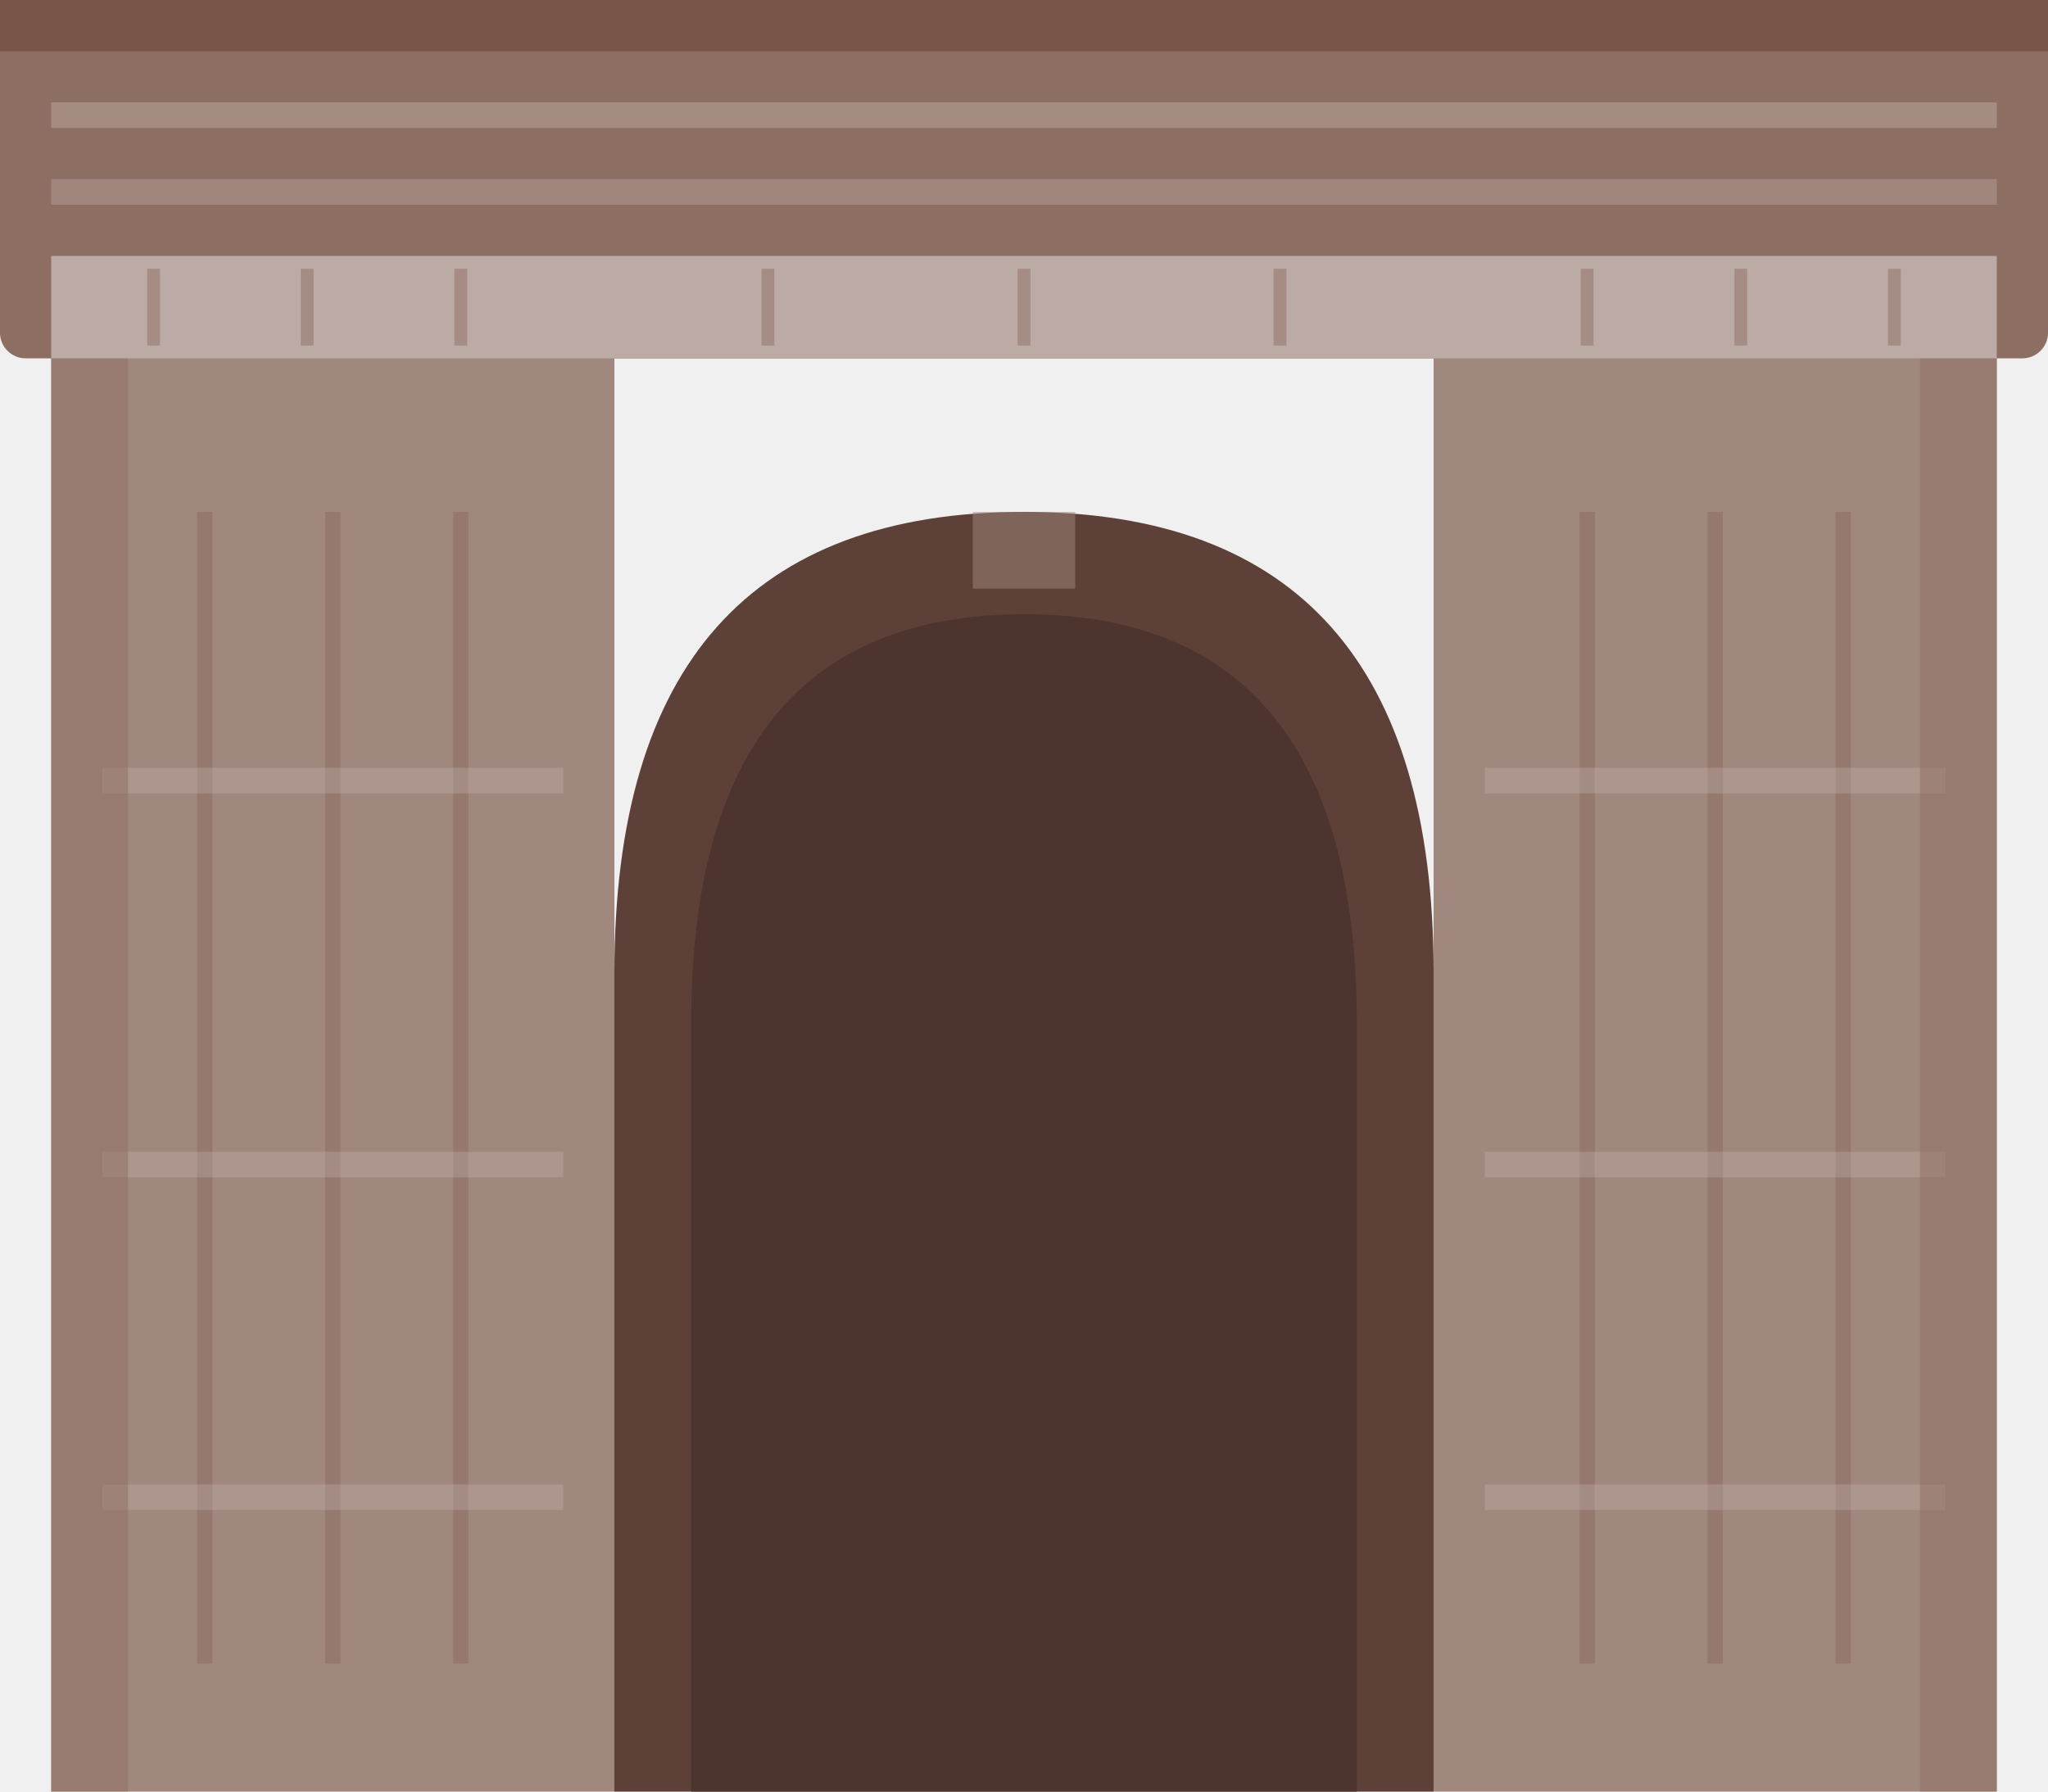
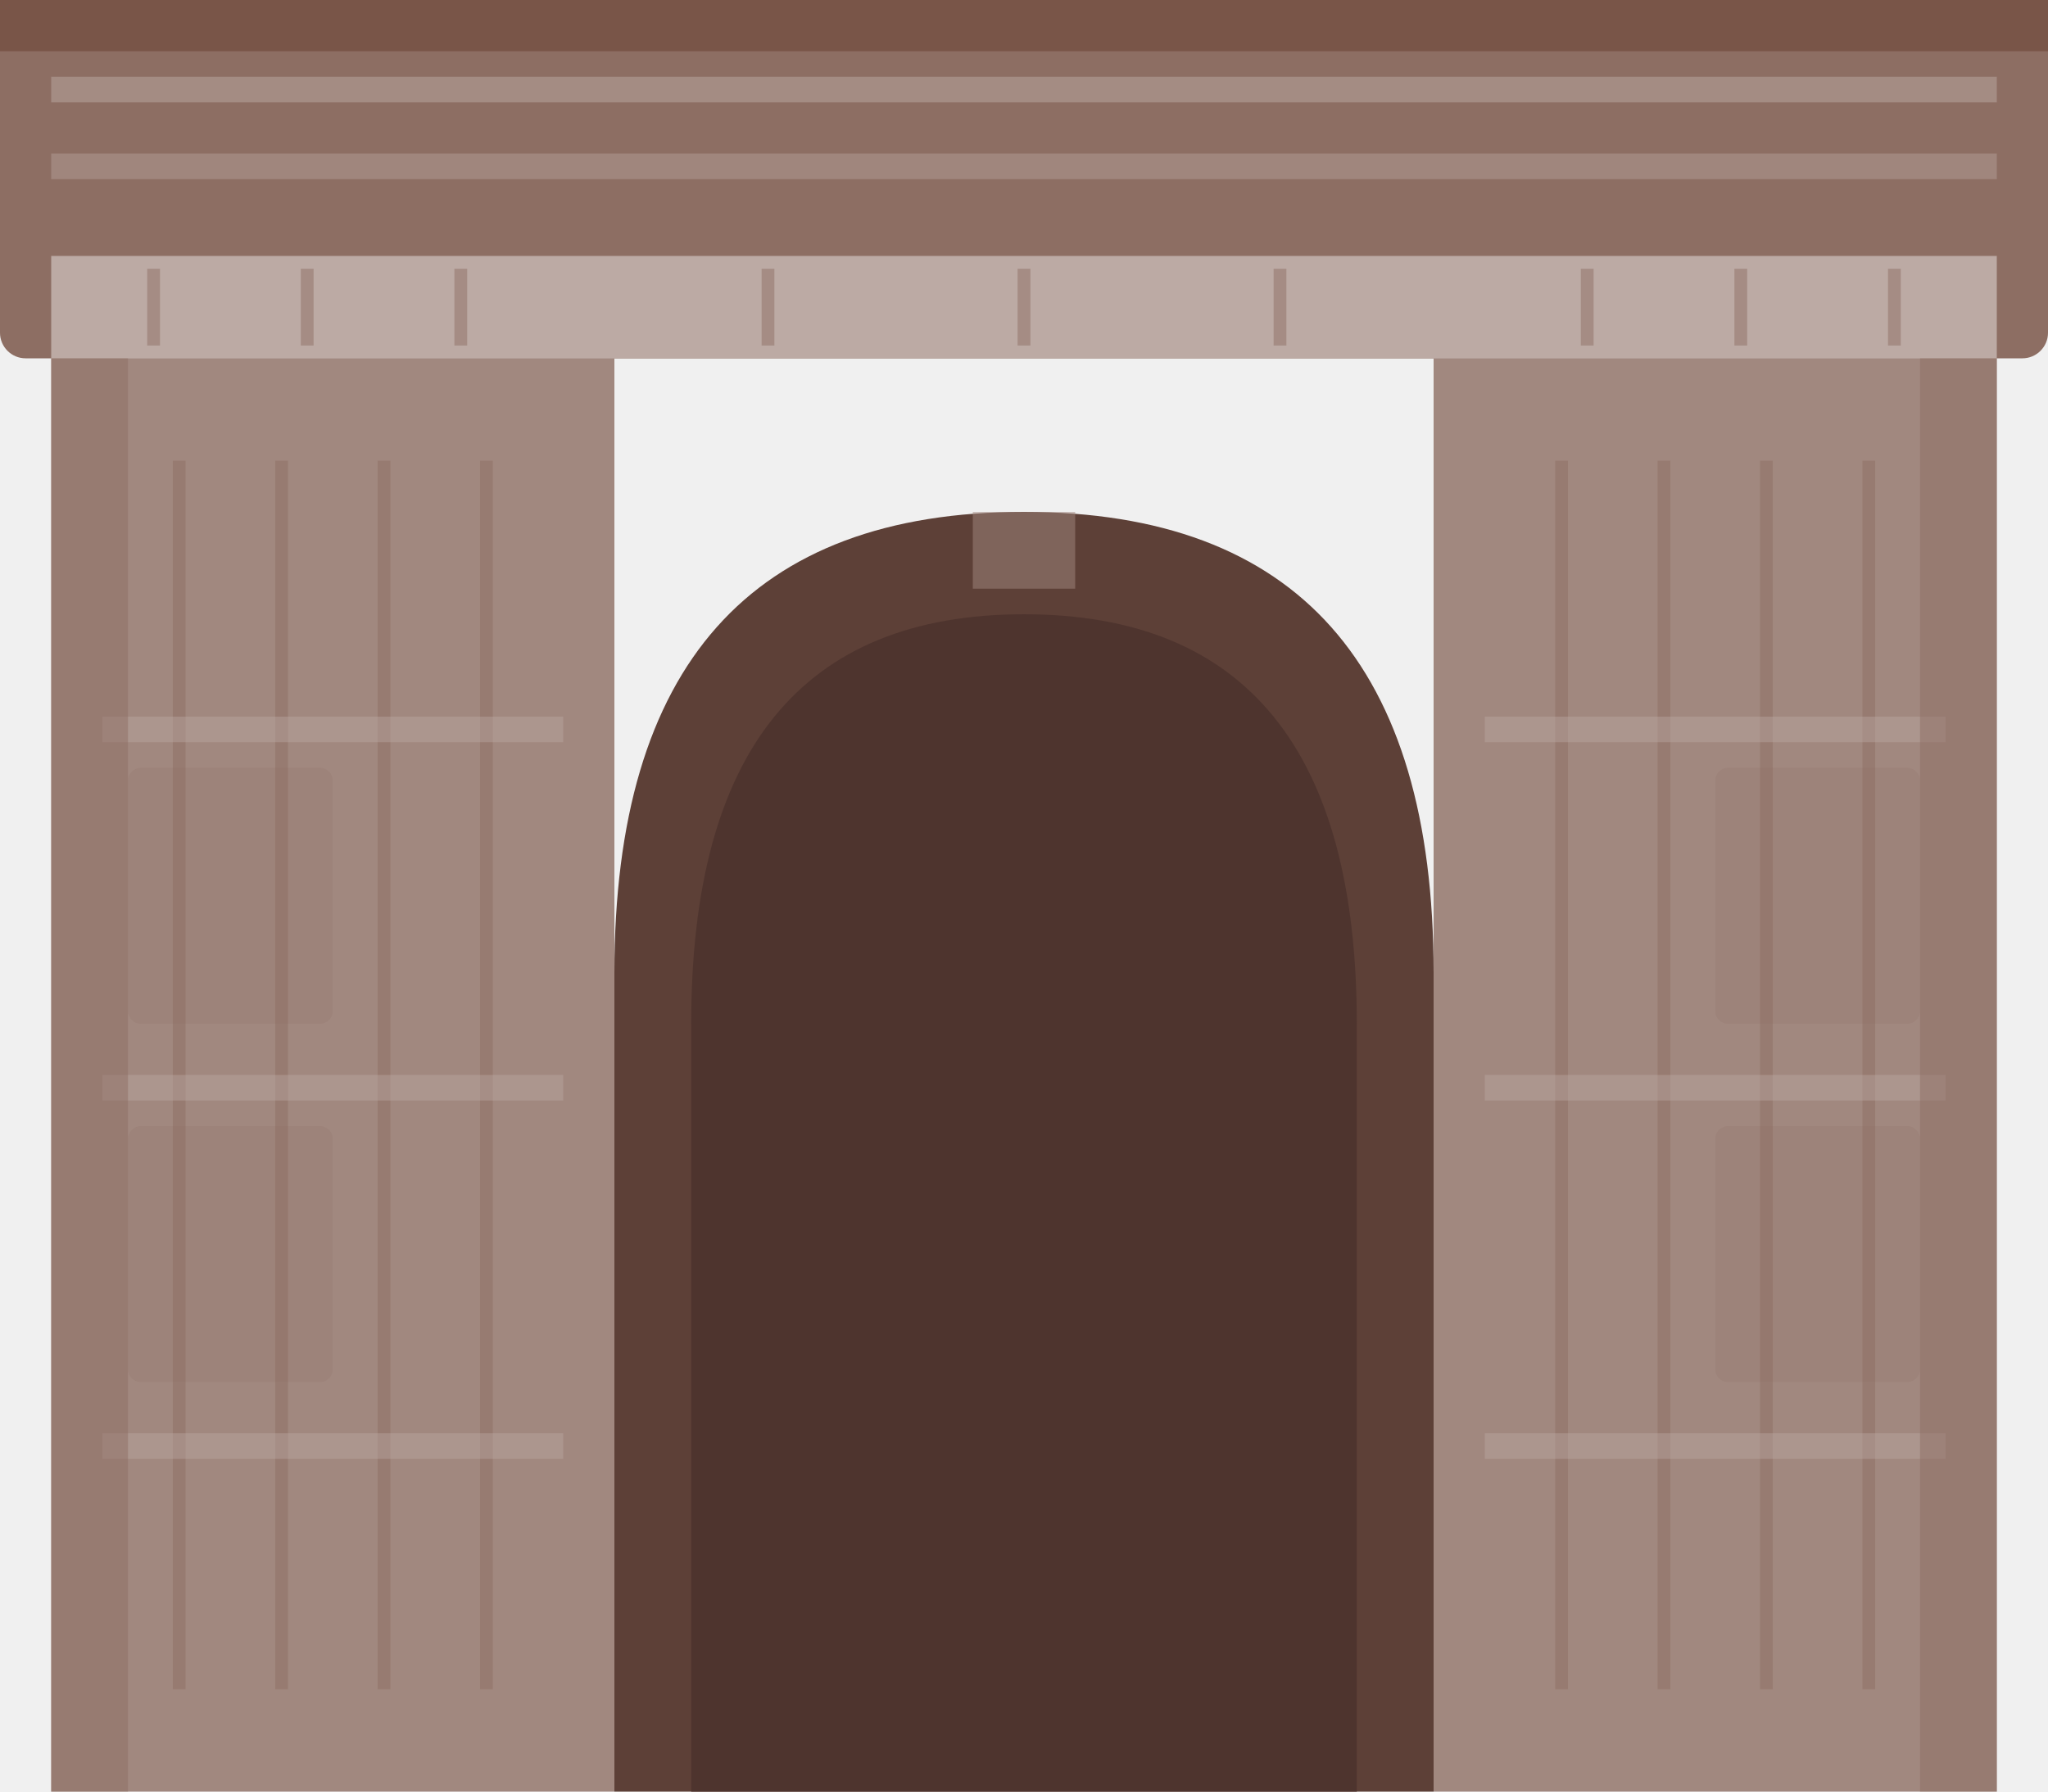
<svg xmlns="http://www.w3.org/2000/svg" viewBox="0 0 80 70">
  <rect x="2" y="14" width="22" height="56" fill="#A1887F" />
  <rect x="56" y="14" width="22" height="56" fill="#A1887F" />
-   <line x1="8" y1="20" x2="8" y2="65" stroke="#8D6E63" stroke-width="0.6" opacity="0.6" />
-   <line x1="13" y1="20" x2="13" y2="65" stroke="#8D6E63" stroke-width="0.6" opacity="0.6" />
-   <line x1="18" y1="20" x2="18" y2="65" stroke="#8D6E63" stroke-width="0.6" opacity="0.6" />
-   <rect x="4" y="30" width="18" height="1" fill="#BCAAA4" opacity="0.4" />
-   <rect x="4" y="45" width="18" height="1" fill="#BCAAA4" opacity="0.4" />
-   <rect x="4" y="58" width="18" height="1" fill="#BCAAA4" opacity="0.4" />
-   <line x1="62" y1="20" x2="62" y2="65" stroke="#8D6E63" stroke-width="0.6" opacity="0.6" />
-   <line x1="67" y1="20" x2="67" y2="65" stroke="#8D6E63" stroke-width="0.6" opacity="0.6" />
-   <line x1="72" y1="20" x2="72" y2="65" stroke="#8D6E63" stroke-width="0.6" opacity="0.6" />
-   <rect x="58" y="30" width="18" height="1" fill="#BCAAA4" opacity="0.4" />
-   <rect x="58" y="45" width="18" height="1" fill="#BCAAA4" opacity="0.4" />
-   <rect x="58" y="58" width="18" height="1" fill="#BCAAA4" opacity="0.4" />
+   <line x1="7" y1="18" x2="7" y2="66" stroke="#8D6E63" stroke-width="0.5" opacity="0.5" />
+   <line x1="11" y1="18" x2="11" y2="66" stroke="#8D6E63" stroke-width="0.5" opacity="0.5" />
+   <line x1="15" y1="18" x2="15" y2="66" stroke="#8D6E63" stroke-width="0.5" opacity="0.5" />
+   <line x1="19" y1="18" x2="19" y2="66" stroke="#8D6E63" stroke-width="0.5" opacity="0.5" />
+   <rect x="4" y="28" width="18" height="1" fill="#BCAAA4" opacity="0.4" />
+   <rect x="4" y="42" width="18" height="1" fill="#BCAAA4" opacity="0.4" />
+   <rect x="4" y="56" width="18" height="1" fill="#BCAAA4" opacity="0.4" />
+   <rect x="5" y="30" width="8" height="10" rx="0.5" fill="#8D6E63" opacity="0.2" />
+   <rect x="5" y="44" width="8" height="10" rx="0.5" fill="#8D6E63" opacity="0.2" />
+   <line x1="61" y1="18" x2="61" y2="66" stroke="#8D6E63" stroke-width="0.5" opacity="0.5" />
+   <line x1="65" y1="18" x2="65" y2="66" stroke="#8D6E63" stroke-width="0.5" opacity="0.5" />
+   <line x1="69" y1="18" x2="69" y2="66" stroke="#8D6E63" stroke-width="0.5" opacity="0.5" />
+   <line x1="73" y1="18" x2="73" y2="66" stroke="#8D6E63" stroke-width="0.5" opacity="0.5" />
+   <rect x="58" y="28" width="18" height="1" fill="#BCAAA4" opacity="0.4" />
+   <rect x="58" y="42" width="18" height="1" fill="#BCAAA4" opacity="0.4" />
+   <rect x="58" y="56" width="18" height="1" fill="#BCAAA4" opacity="0.4" />
+   <rect x="67" y="30" width="8" height="10" rx="0.5" fill="#8D6E63" opacity="0.2" />
+   <rect x="67" y="44" width="8" height="10" rx="0.5" fill="#8D6E63" opacity="0.2" />
  <rect x="0" y="0" width="80" height="14" rx="1" fill="#8D6E63" />
-   <rect x="2" y="4" width="76" height="1" fill="#BCAAA4" opacity="0.5" />
-   <rect x="2" y="7" width="76" height="1" fill="#BCAAA4" opacity="0.4" />
+   <rect x="2" y="3" width="76" height="1" fill="#BCAAA4" opacity="0.5" />
+   <rect x="2" y="6" width="76" height="1" fill="#BCAAA4" opacity="0.4" />
  <rect x="2" y="10" width="76" height="4" fill="#BCAAA4" />
  <line x1="6" y1="10.5" x2="6" y2="13.5" stroke="#8D6E63" stroke-width="0.5" opacity="0.5" />
  <line x1="12" y1="10.5" x2="12" y2="13.5" stroke="#8D6E63" stroke-width="0.5" opacity="0.5" />
  <line x1="18" y1="10.5" x2="18" y2="13.5" stroke="#8D6E63" stroke-width="0.5" opacity="0.5" />
  <line x1="30" y1="10.5" x2="30" y2="13.5" stroke="#8D6E63" stroke-width="0.5" opacity="0.5" />
  <line x1="40" y1="10.5" x2="40" y2="13.5" stroke="#8D6E63" stroke-width="0.5" opacity="0.5" />
  <line x1="50" y1="10.5" x2="50" y2="13.5" stroke="#8D6E63" stroke-width="0.5" opacity="0.5" />
  <line x1="62" y1="10.5" x2="62" y2="13.5" stroke="#8D6E63" stroke-width="0.5" opacity="0.5" />
  <line x1="68" y1="10.5" x2="68" y2="13.5" stroke="#8D6E63" stroke-width="0.5" opacity="0.5" />
  <line x1="74" y1="10.5" x2="74" y2="13.5" stroke="#8D6E63" stroke-width="0.5" opacity="0.5" />
  <path d="M 24 70 L 24 38 Q 24 20 40 20 Q 56 20 56 38 L 56 70 Z" fill="#5D4037" />
  <path d="M 27 70 L 27 40 Q 27 24 40 24 Q 53 24 53 40 L 53 70 Z" fill="#4E342E" />
  <rect x="38" y="20" width="4" height="3" fill="#A1887F" opacity="0.5" />
  <rect x="2" y="14" width="3" height="56" fill="#8D6E63" opacity="0.5" />
  <rect x="75" y="14" width="3" height="56" fill="#8D6E63" opacity="0.5" />
  <rect x="-1" y="-1" width="82" height="3" rx="0.5" fill="#795548" />
-   <rect x="39" y="-9" width="1" height="8" fill="#6D4C41" />
-   <path d="M 40 -9 L 47 -7 L 40 -5 Z" fill="#1565C0" />
-   <line x1="40" y1="-7.7" x2="47" y2="-7.7" stroke="#FFFFFF" stroke-width="0.8" />
-   <path d="M 43.5 -9 L 47 -9 L 47 -7 L 43.5 -7 Z" fill="#E53935" opacity="0.9" />
+   <rect x="39" y="-10" width="1" height="9" fill="#6D4C41" />
+   <rect x="40" y="-10" width="2.3" height="5" fill="#1565C0" />
+   <rect x="42.3" y="-10" width="2.4" height="5" fill="#FFFFFF" />
+   <rect x="44.7" y="-10" width="2.3" height="5" fill="#E53935" />
</svg>
